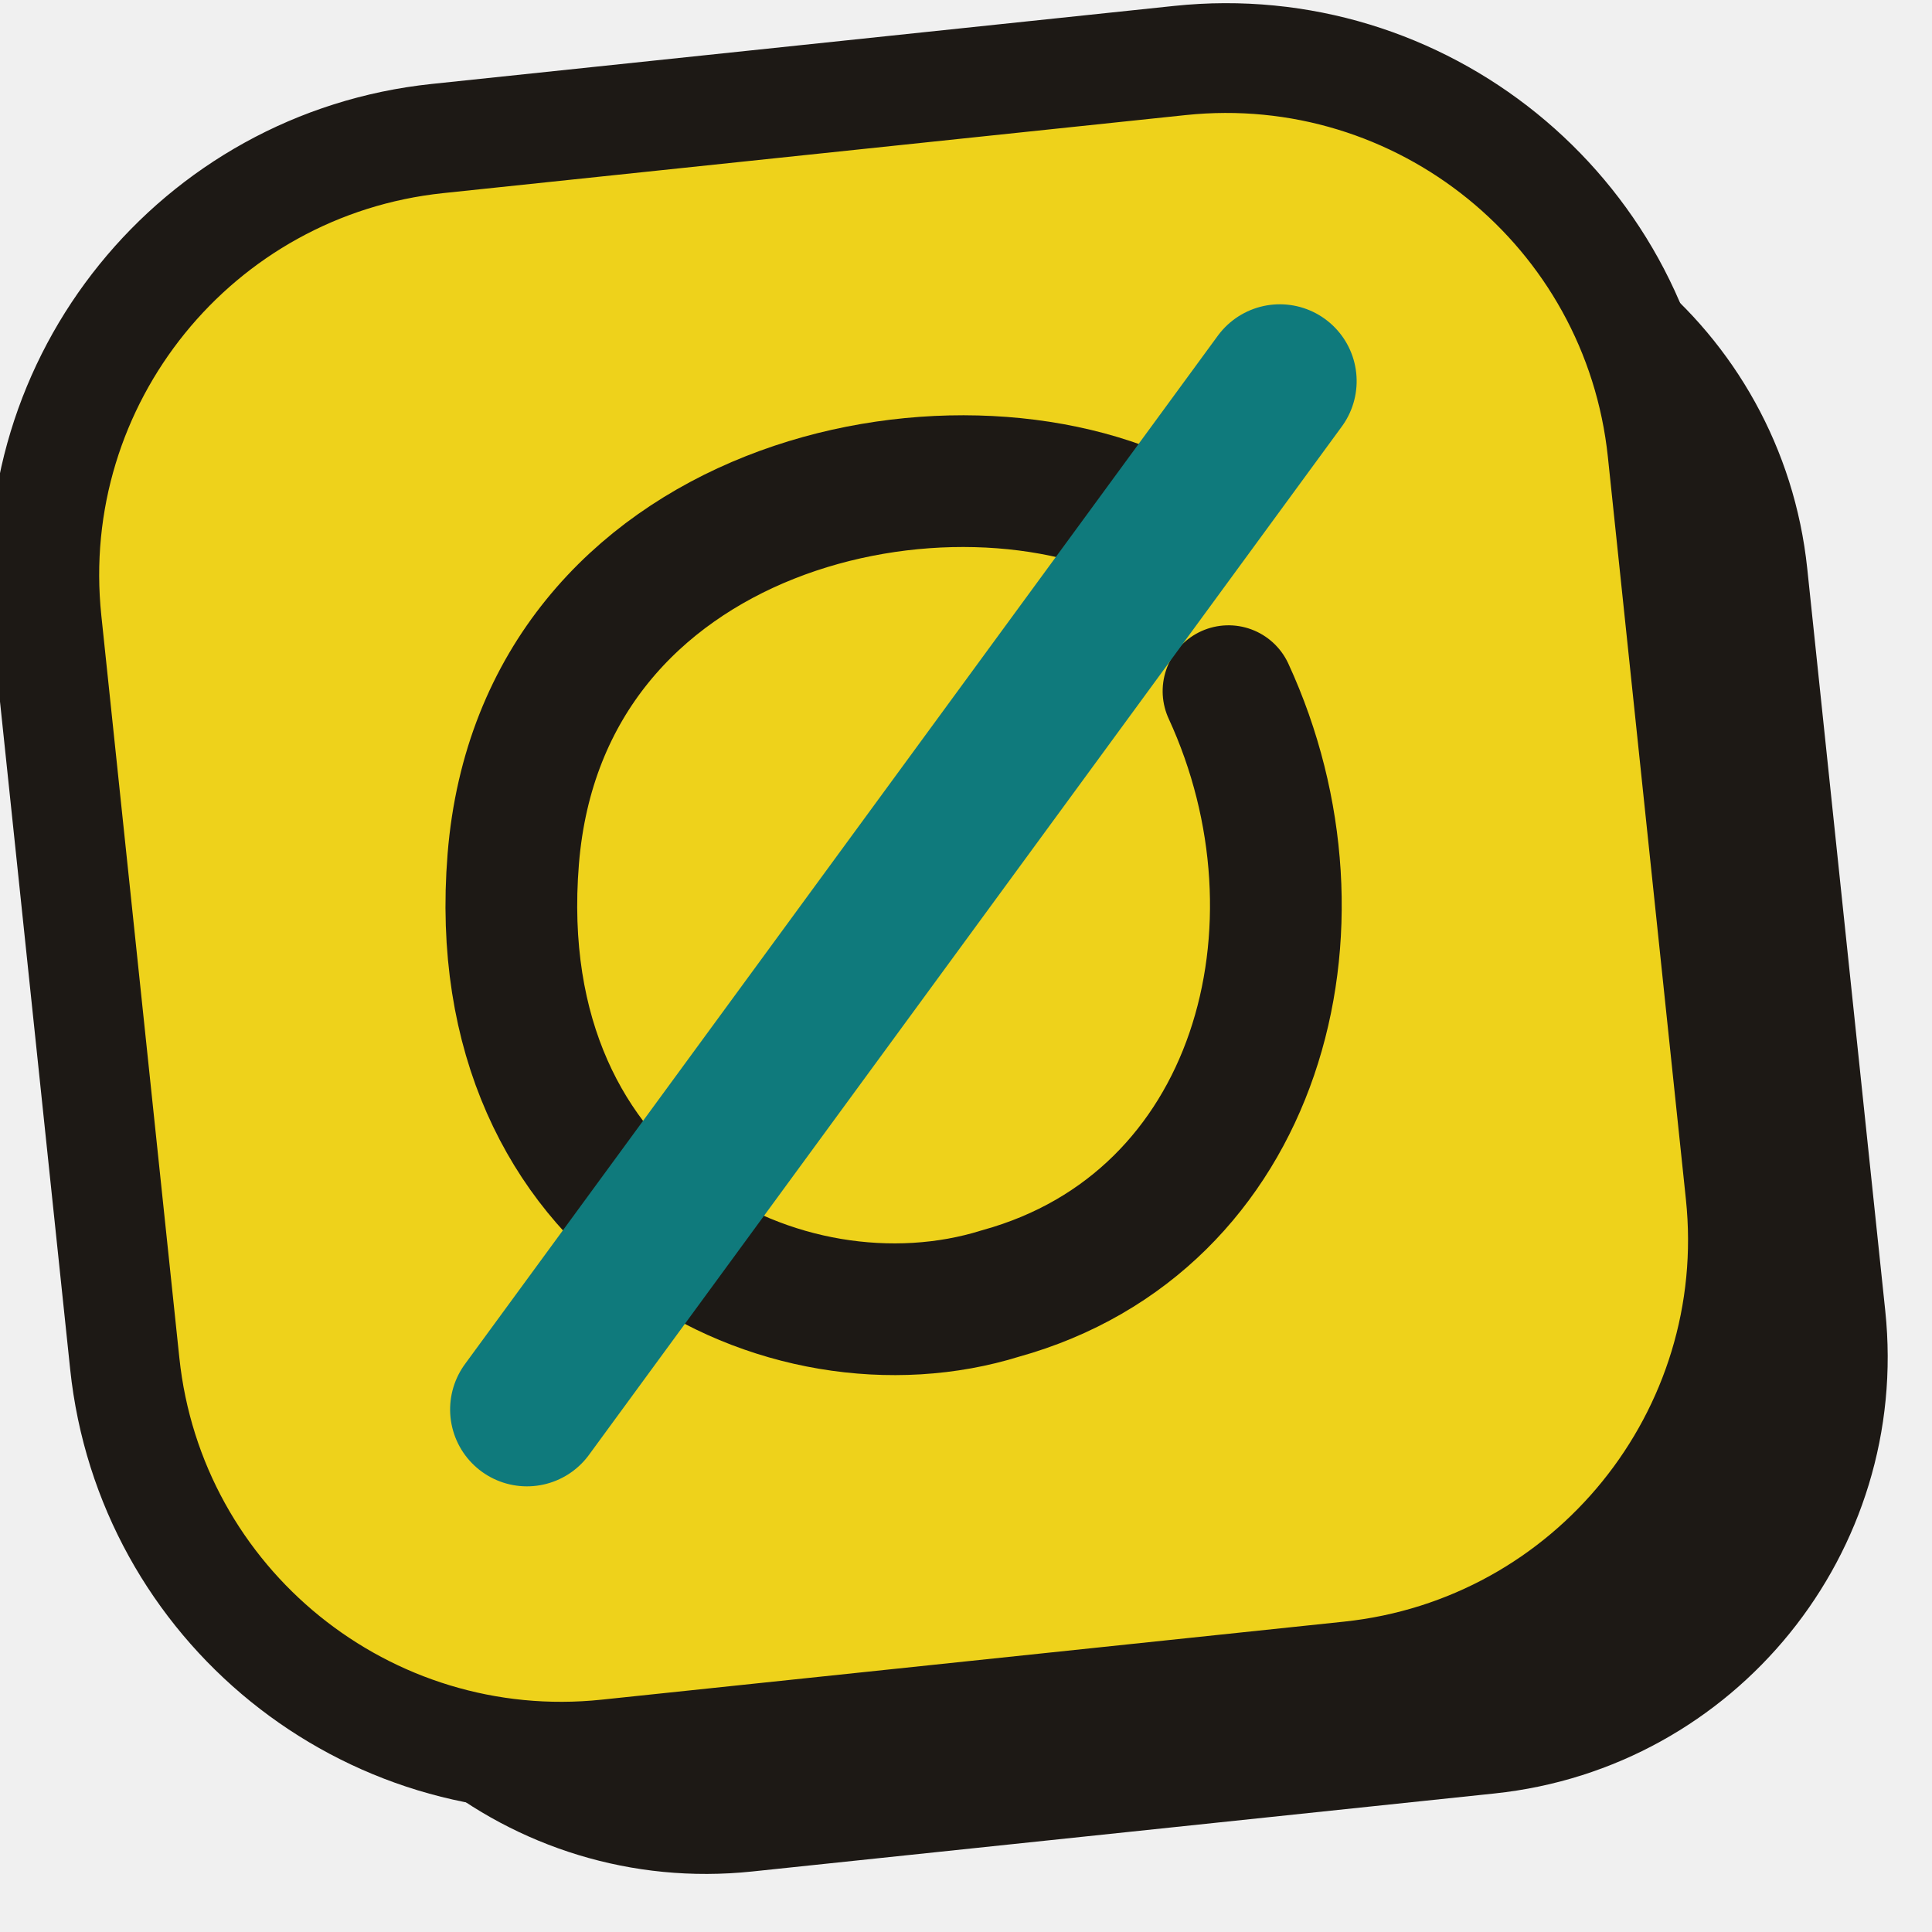
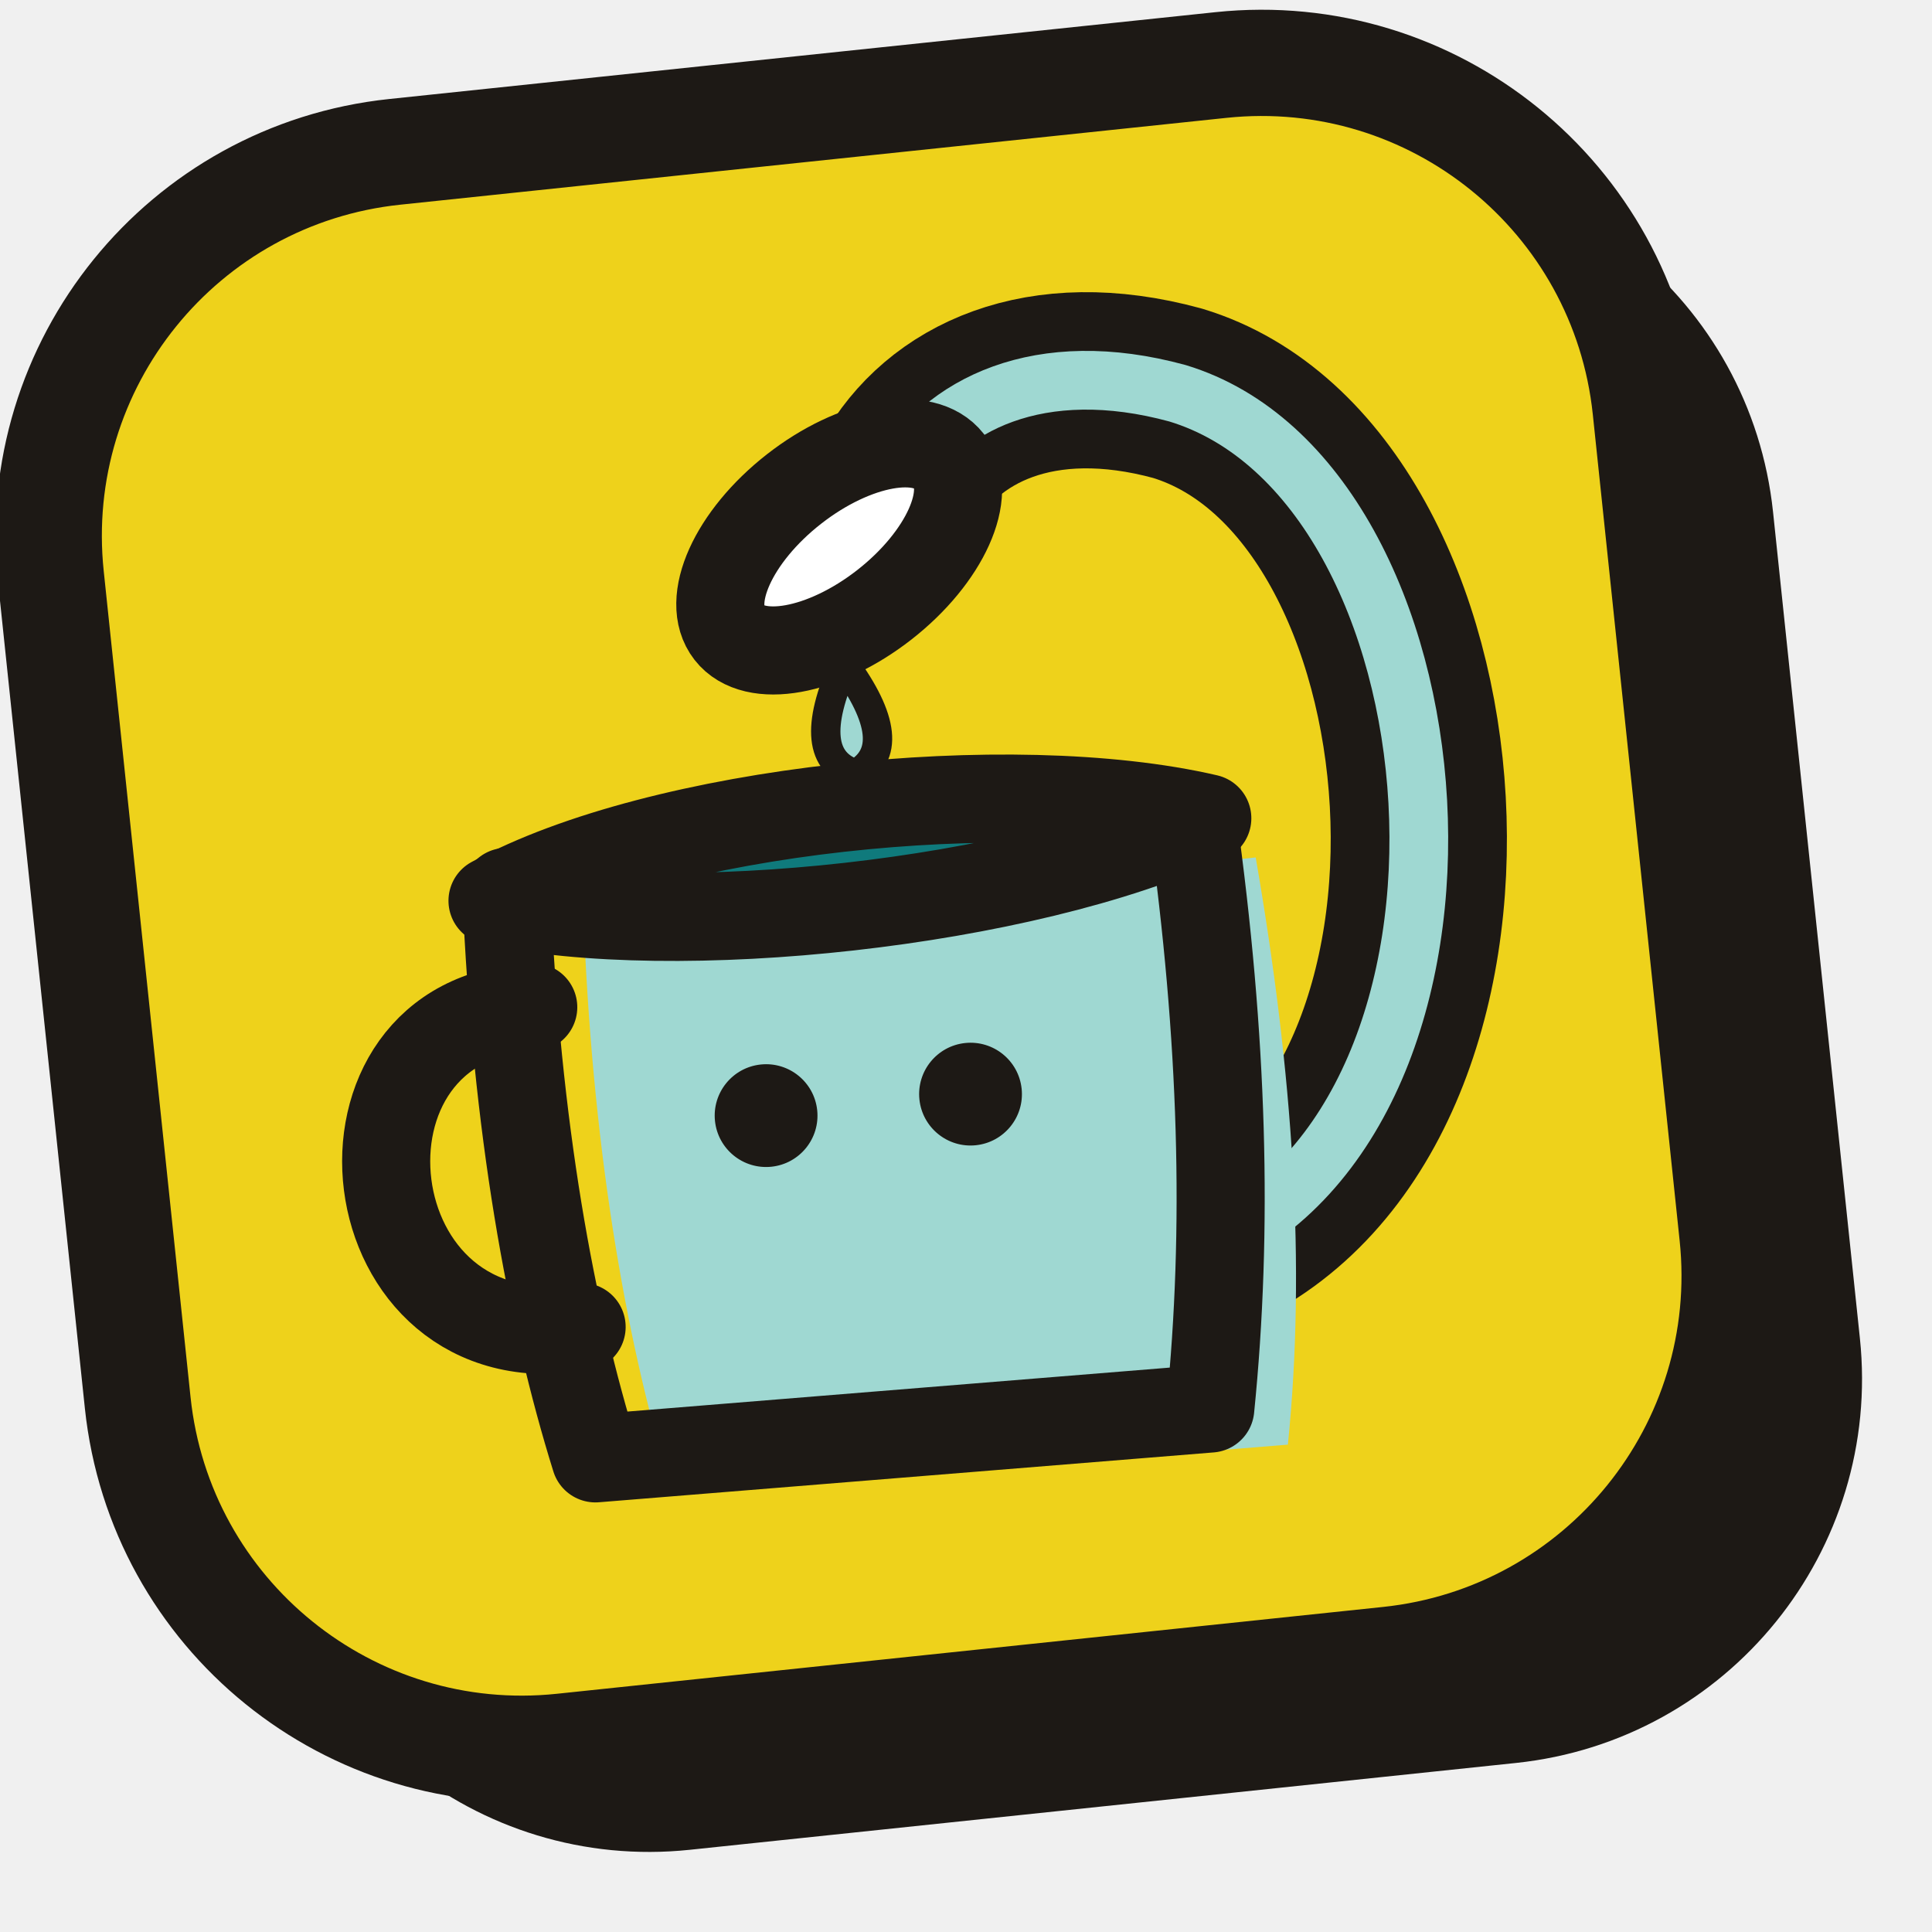
- <svg xmlns="http://www.w3.org/2000/svg" viewBox="0 0 44 44">
-   <g transform="rotate(-6 22 22)">
-     <rect x="5" y="5" width="37" height="37" rx="10" fill="#1d1915" />
-     <rect x="2" y="2" width="37" height="37" rx="10" fill="#eed21b" stroke="#1d1915" stroke-width="2.5" />
-     <path d="M27.5 12.5 C 23 9.5, 13.5 10.5, 12 18.5 C 10.5 26.5, 17 30.5, 22 29.5 C 28 28.5, 30.5 22, 28.6 16.4" fill="none" stroke="#1d1915" stroke-width="3" stroke-linecap="round" />
-     <path d="M11 31 L 30.5 9.5" fill="none" stroke="#0f7a7c" stroke-width="3.5" stroke-linecap="round" />
+ <svg xmlns="http://www.w3.org/2000/svg" viewBox="0 0 200 200">
+   <g transform="rotate(-6 100 100)">
+     <rect x="22" y="22" width="166" height="166" rx="40" fill="#1d1915" />
+     <rect x="10" y="10" width="166" height="166" rx="40" fill="#eed21b" stroke="#1d1915" stroke-width="11" />
+     <g transform="translate(93 95) scale(.76) translate(-106 -104)" fill="none" stroke="#1d1915" stroke-width="12" stroke-linecap="round" stroke-linejoin="round">
+       <path d="M144 152 C 188 138, 190 52, 152 36 C 134 29, 120 34, 113 44" stroke-width="24" />
+       <path d="M144 152 C 188 138, 190 52, 152 36 C 134 29, 120 34, 113 44" stroke="#9fd8d2" stroke-width="8" />
+       <path d="M56 94 C 54 126, 56 152, 60 172 L 144 174 C 149 150, 150 124, 148 94 Z" fill="#9fd8d2" stroke="none" transform="translate(8 6)" />
+       <path d="M54 94 C 52 126, 54 152, 58 172 L 142 174 C 147 150, 149 124, 148 94" />
+       <path d="M52 95 C 76 85, 124 85, 150 94 C 124 103, 76 103, 52 95 Z" fill="#0f7a7c" />
+       <path d="M56 110 C 26 108, 26 156, 58 154" />
+       <ellipse cx="104" cy="52" rx="19" ry="10" transform="rotate(-32 104 52)" fill="#fff" />
+       <path d="M103 68 q-7 12 0 15 q7 -3 0 -15z" fill="#9fd8d2" stroke-width="4" />
+       <circle cx="86" cy="128" r="7" fill="#1d1915" stroke="none" />
+       <circle cx="114" cy="128" r="7" fill="#1d1915" stroke="none" />
+     </g>
  </g>
</svg>
